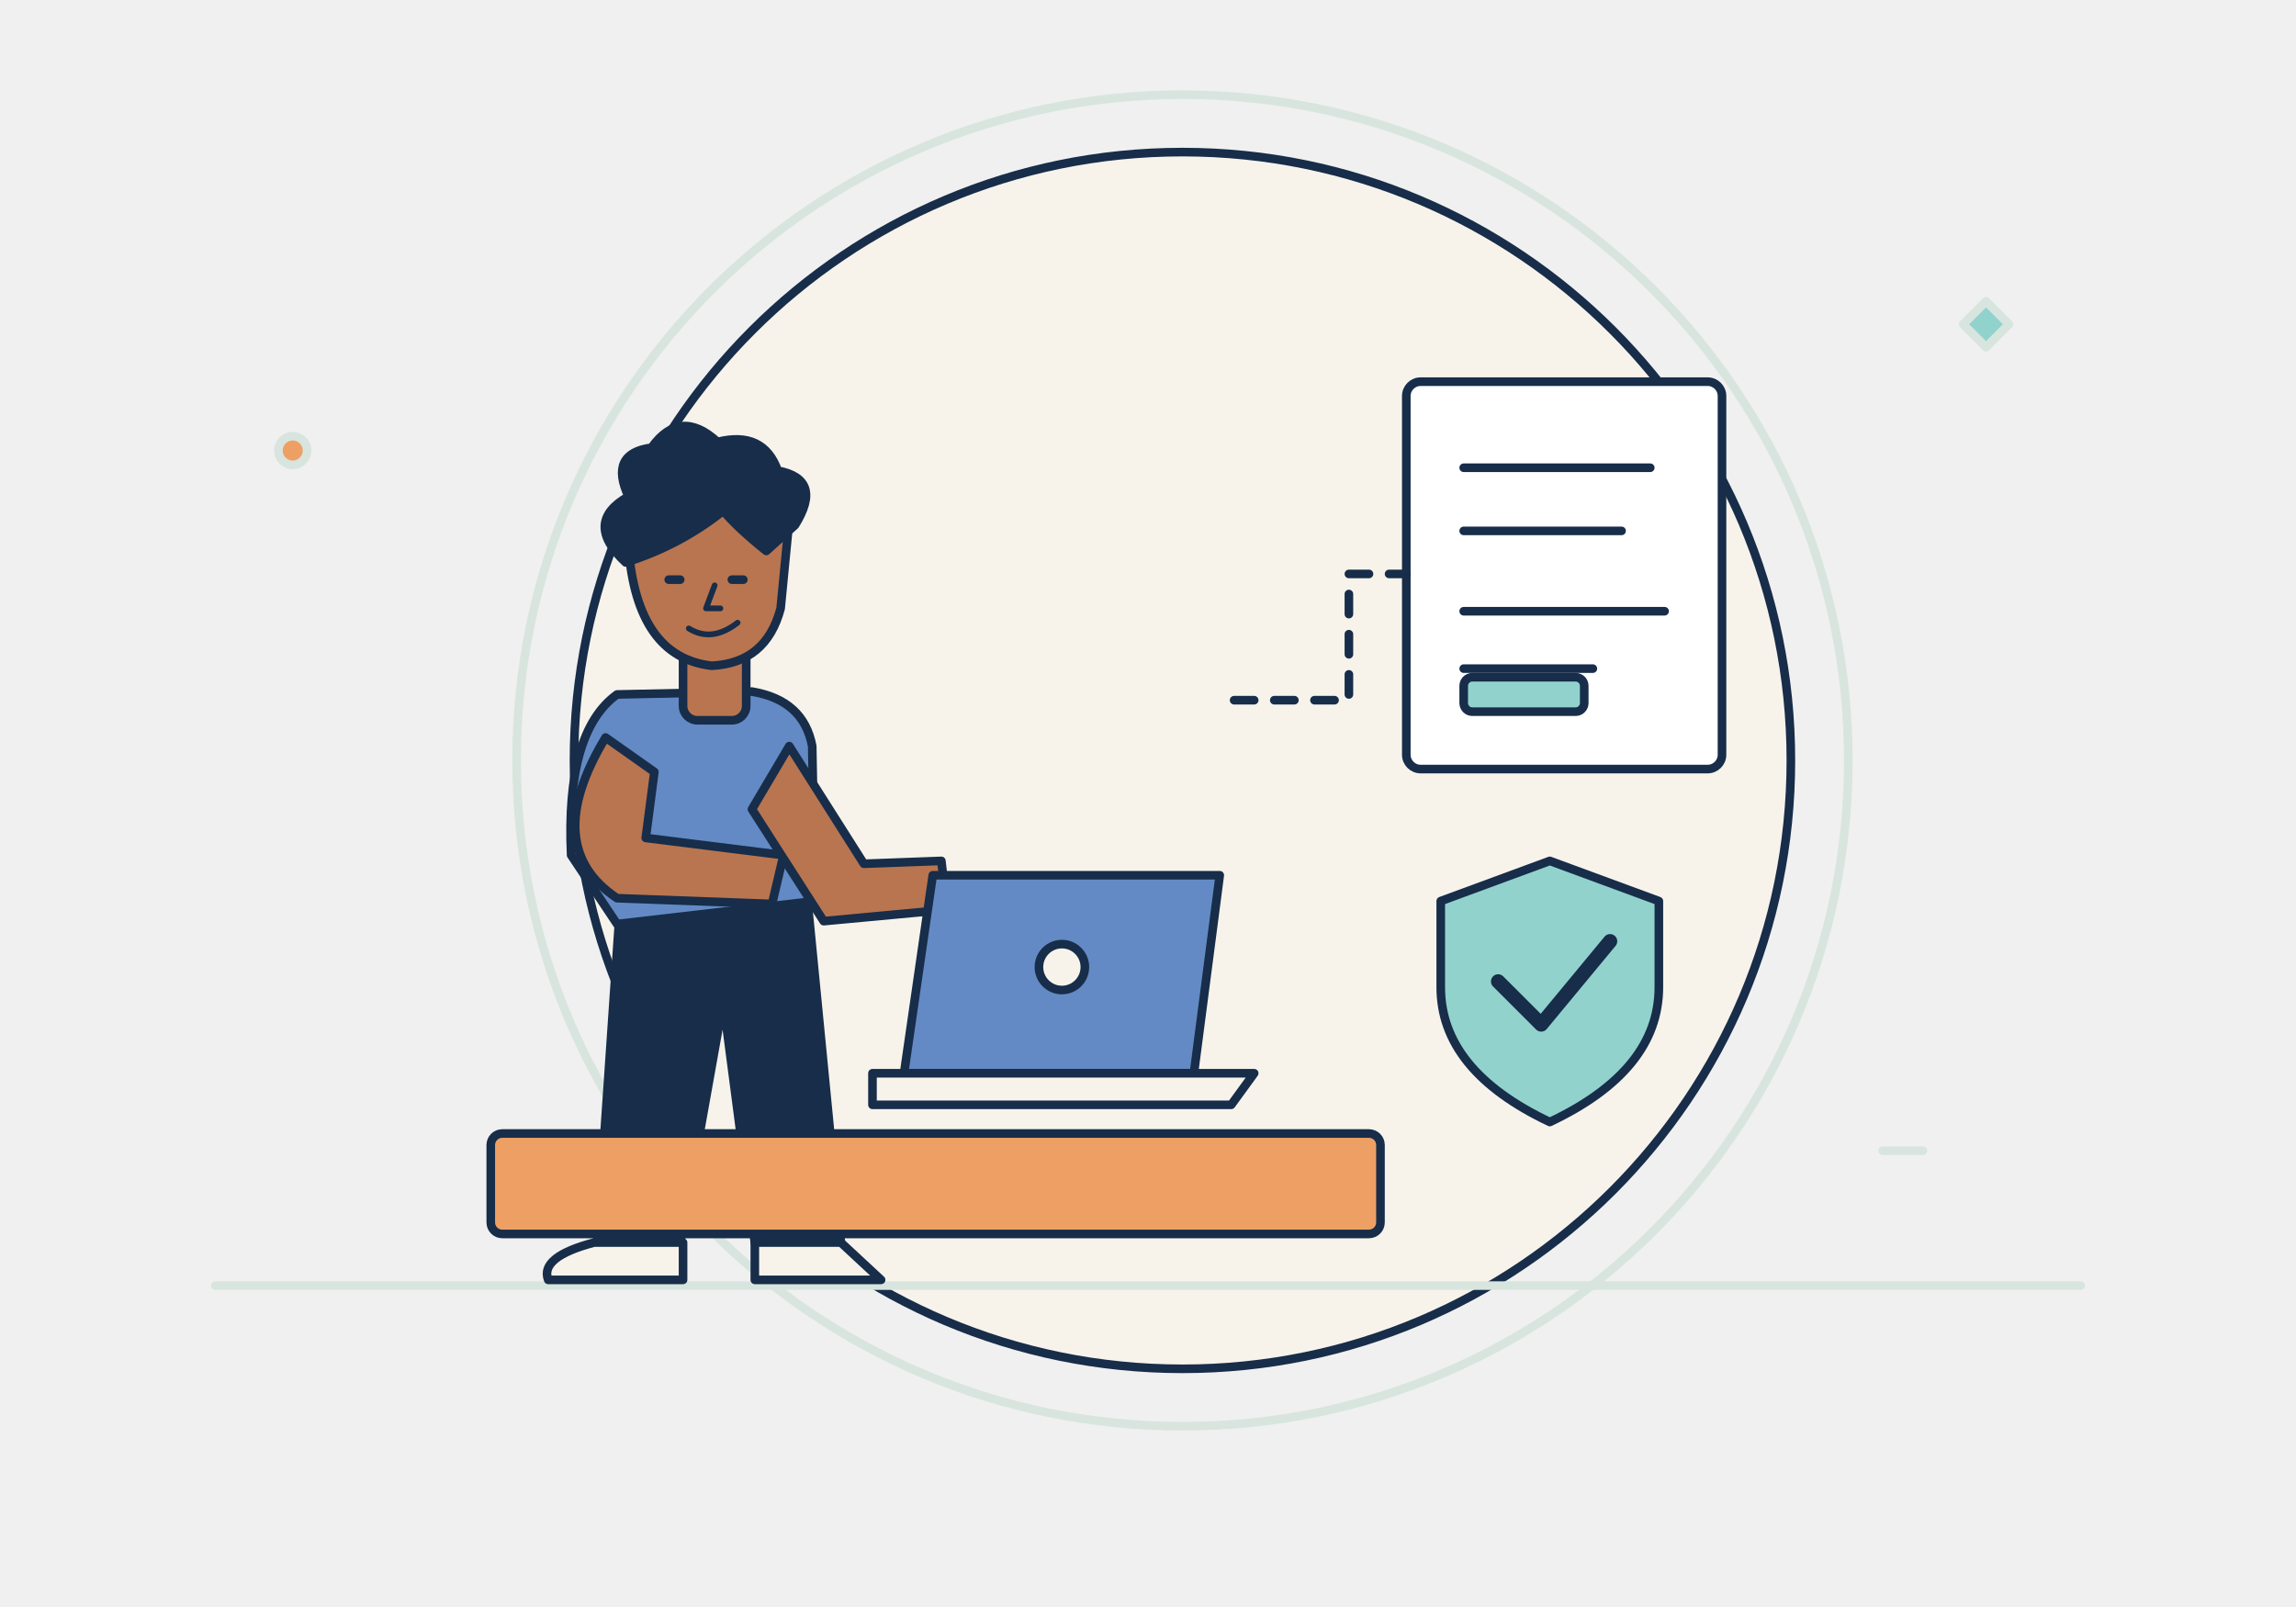
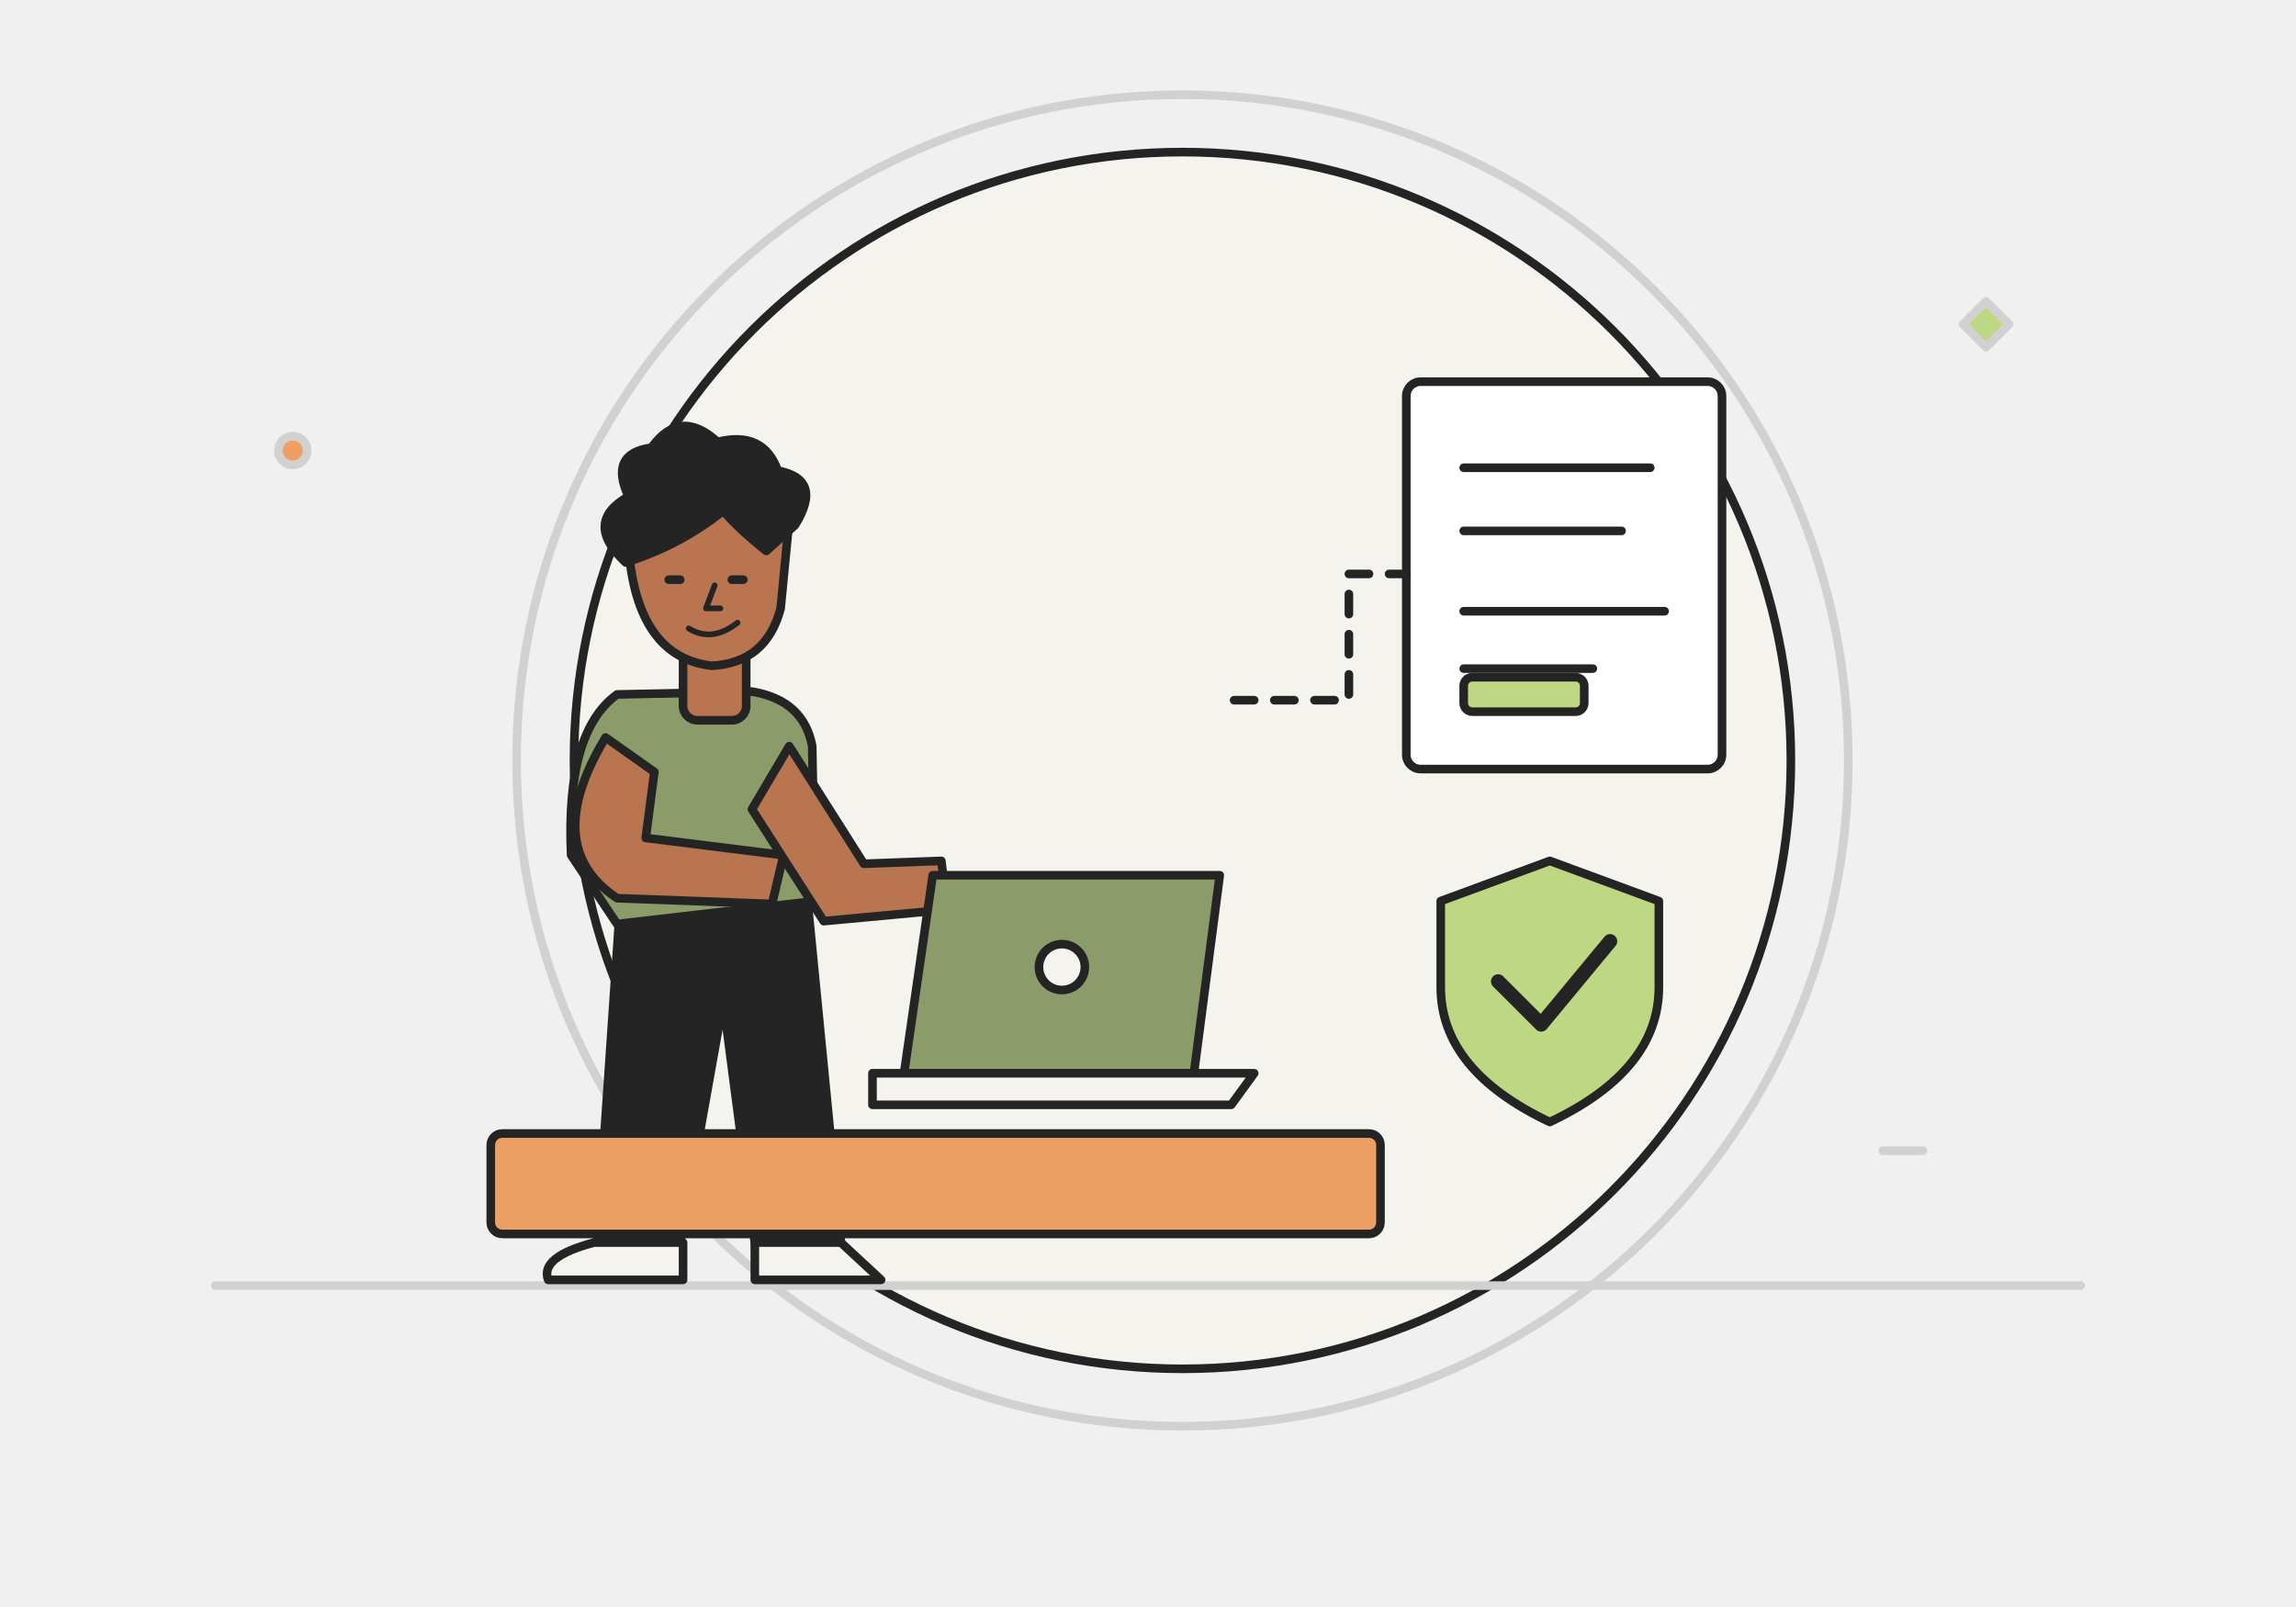
<svg xmlns="http://www.w3.org/2000/svg" viewBox="0 0 800 560" fill="none">
-   <g stroke="#172d49" stroke-width="3" stroke-linecap="round" stroke-linejoin="round">
-     <circle cx="412" cy="265" r="212" fill="#f7f3eb" />
-     <g stroke="#d8e5df">
+   <g stroke="#242424" stroke-width="3" stroke-linecap="round" stroke-linejoin="round">
+     <circle cx="412" cy="265" r="212" fill="#f5f3ee" />
+     <g stroke="#d1d1d1">
      <circle cx="412" cy="265" r="232" fill="none" />
      <path d="M75 448L725 448" fill="none" />
-       <path d="M692 105L700 113L692 121L684 113Z" fill="#91d2cd" />
+       <path d="M692 105L700 113L692 121L684 113Z" fill="#bed783" />
      <circle cx="102" cy="157" r="5" fill="#eea064" />
      <path d="M656 401L670 401" fill="none" />
    </g>
    <g transform="translate(245 195) scale(1)">
-       <path d="M-28 107L-37 238L-8 238L7 154L18 238H48L35 105Z" fill="#172d49" />
-       <path d="M-38 238H-7V251H-54Q-57 243-38 238Z" fill="#f7f3eb" />
-       <path d="M18 238H48L62 251H18Z" fill="#f7f3eb" />
-       <path d="M-30 47Q-48 60-46 103L-30 127L39 119L38 65Q35 49 17 46Z" fill="#638ac5" />
+       <path d="M-28 107L-37 238L-8 238L7 154L18 238H48L35 105Z" fill="#242424" />
+       <path d="M-38 238H-7V251H-54Q-57 243-38 238Z" fill="#f5f3ee" />
+       <path d="M18 238H48L62 251H18Z" fill="#f5f3ee" />
+       <path d="M-30 47Q-48 60-46 103L-30 127L39 119L38 65Q35 49 17 46Z" fill="#8b9b6a" />
      <rect x="-7" y="27" width="22" height="29" rx="5" fill="#b97550" />
      <path d="M-26 -4Q-27 -29-4 -35Q22 -39 30 -14L27 17Q22 36 3 37Q-23 34-26 -4Z" fill="#b97550" />
-       <path d="M-27 1Q-42-13-26-22Q-33-37-18-39Q-8-53 5-41Q21-45 26-31Q42-28 32-12L22-3Q12-11 7-17Q-8-5-27 1Z" fill="#172d49" />
+       <path d="M-27 1Q-42-13-26-22Q-33-37-18-39Q-8-53 5-41Q21-45 26-31Q42-28 32-12L22-3Q12-11 7-17Q-8-5-27 1Z" fill="#242424" />
      <path d="M-12 7L-8 7M10 7L14 7" fill="none" stroke-width="3" />
      <path d="M4 9L1 17H6M-5 24Q3 29 12 22" fill="none" stroke-width="2" />
      <path d="M-34 62Q-57 100-30 118L24 120L28 103L-20 97L-17 74Z" fill="#b97550" />
      <path d="M30 65L56 106L83 105L85 122L42 126L17 87Z" fill="#b97550" />
    </g>
    <g transform="translate(325 305) scale(1)">
-       <path d="M0 0H100L91 69H-10Z" fill="#638ac5" />
-       <circle cx="45" cy="32" r="8" fill="#f7f3eb" />
-       <path d="M-21 69H112L104 80H-21Z" fill="#f7f3eb" />
+       <path d="M0 0H100L91 69H-10Z" fill="#8b9b6a" />
+       <circle cx="45" cy="32" r="8" fill="#f5f3ee" />
+       <path d="M-21 69H112L104 80H-21Z" fill="#f5f3ee" />
    </g>
    <g transform="translate(490 133)">
      <rect x="0" y="0" width="110" height="135" rx="5" fill="#fff" />
      <path d="M20 30L85 30" fill="none" />
      <path d="M20 52L75 52" fill="none" />
      <path d="M20 80L90 80" fill="none" />
      <path d="M20 100L65 100" fill="none" />
-       <rect x="20" y="103" width="42" height="12" rx="3" fill="#91d2cd" />
+       <rect x="20" y="103" width="42" height="12" rx="3" fill="#bed783" />
    </g>
    <g transform="translate(540 342)">
-       <path d="M0-42L38-28V2Q38 31 0 49Q-38 31-38 2V-28Z" fill="#91d2cd" />
+       <path d="M0-42L38-28V2Q38 31 0 49Q-38 31-38 2V-28Z" fill="#bed783" />
      <path d="M-18 0L-3 15L21-14" fill="none" stroke-width="5" />
    </g>
    <path d="M430 244H470V200H490" fill="none" stroke-dasharray="7 7" />
    <rect x="171" y="395" width="310" height="35" rx="4" fill="#eea064" />
  </g>
</svg>
